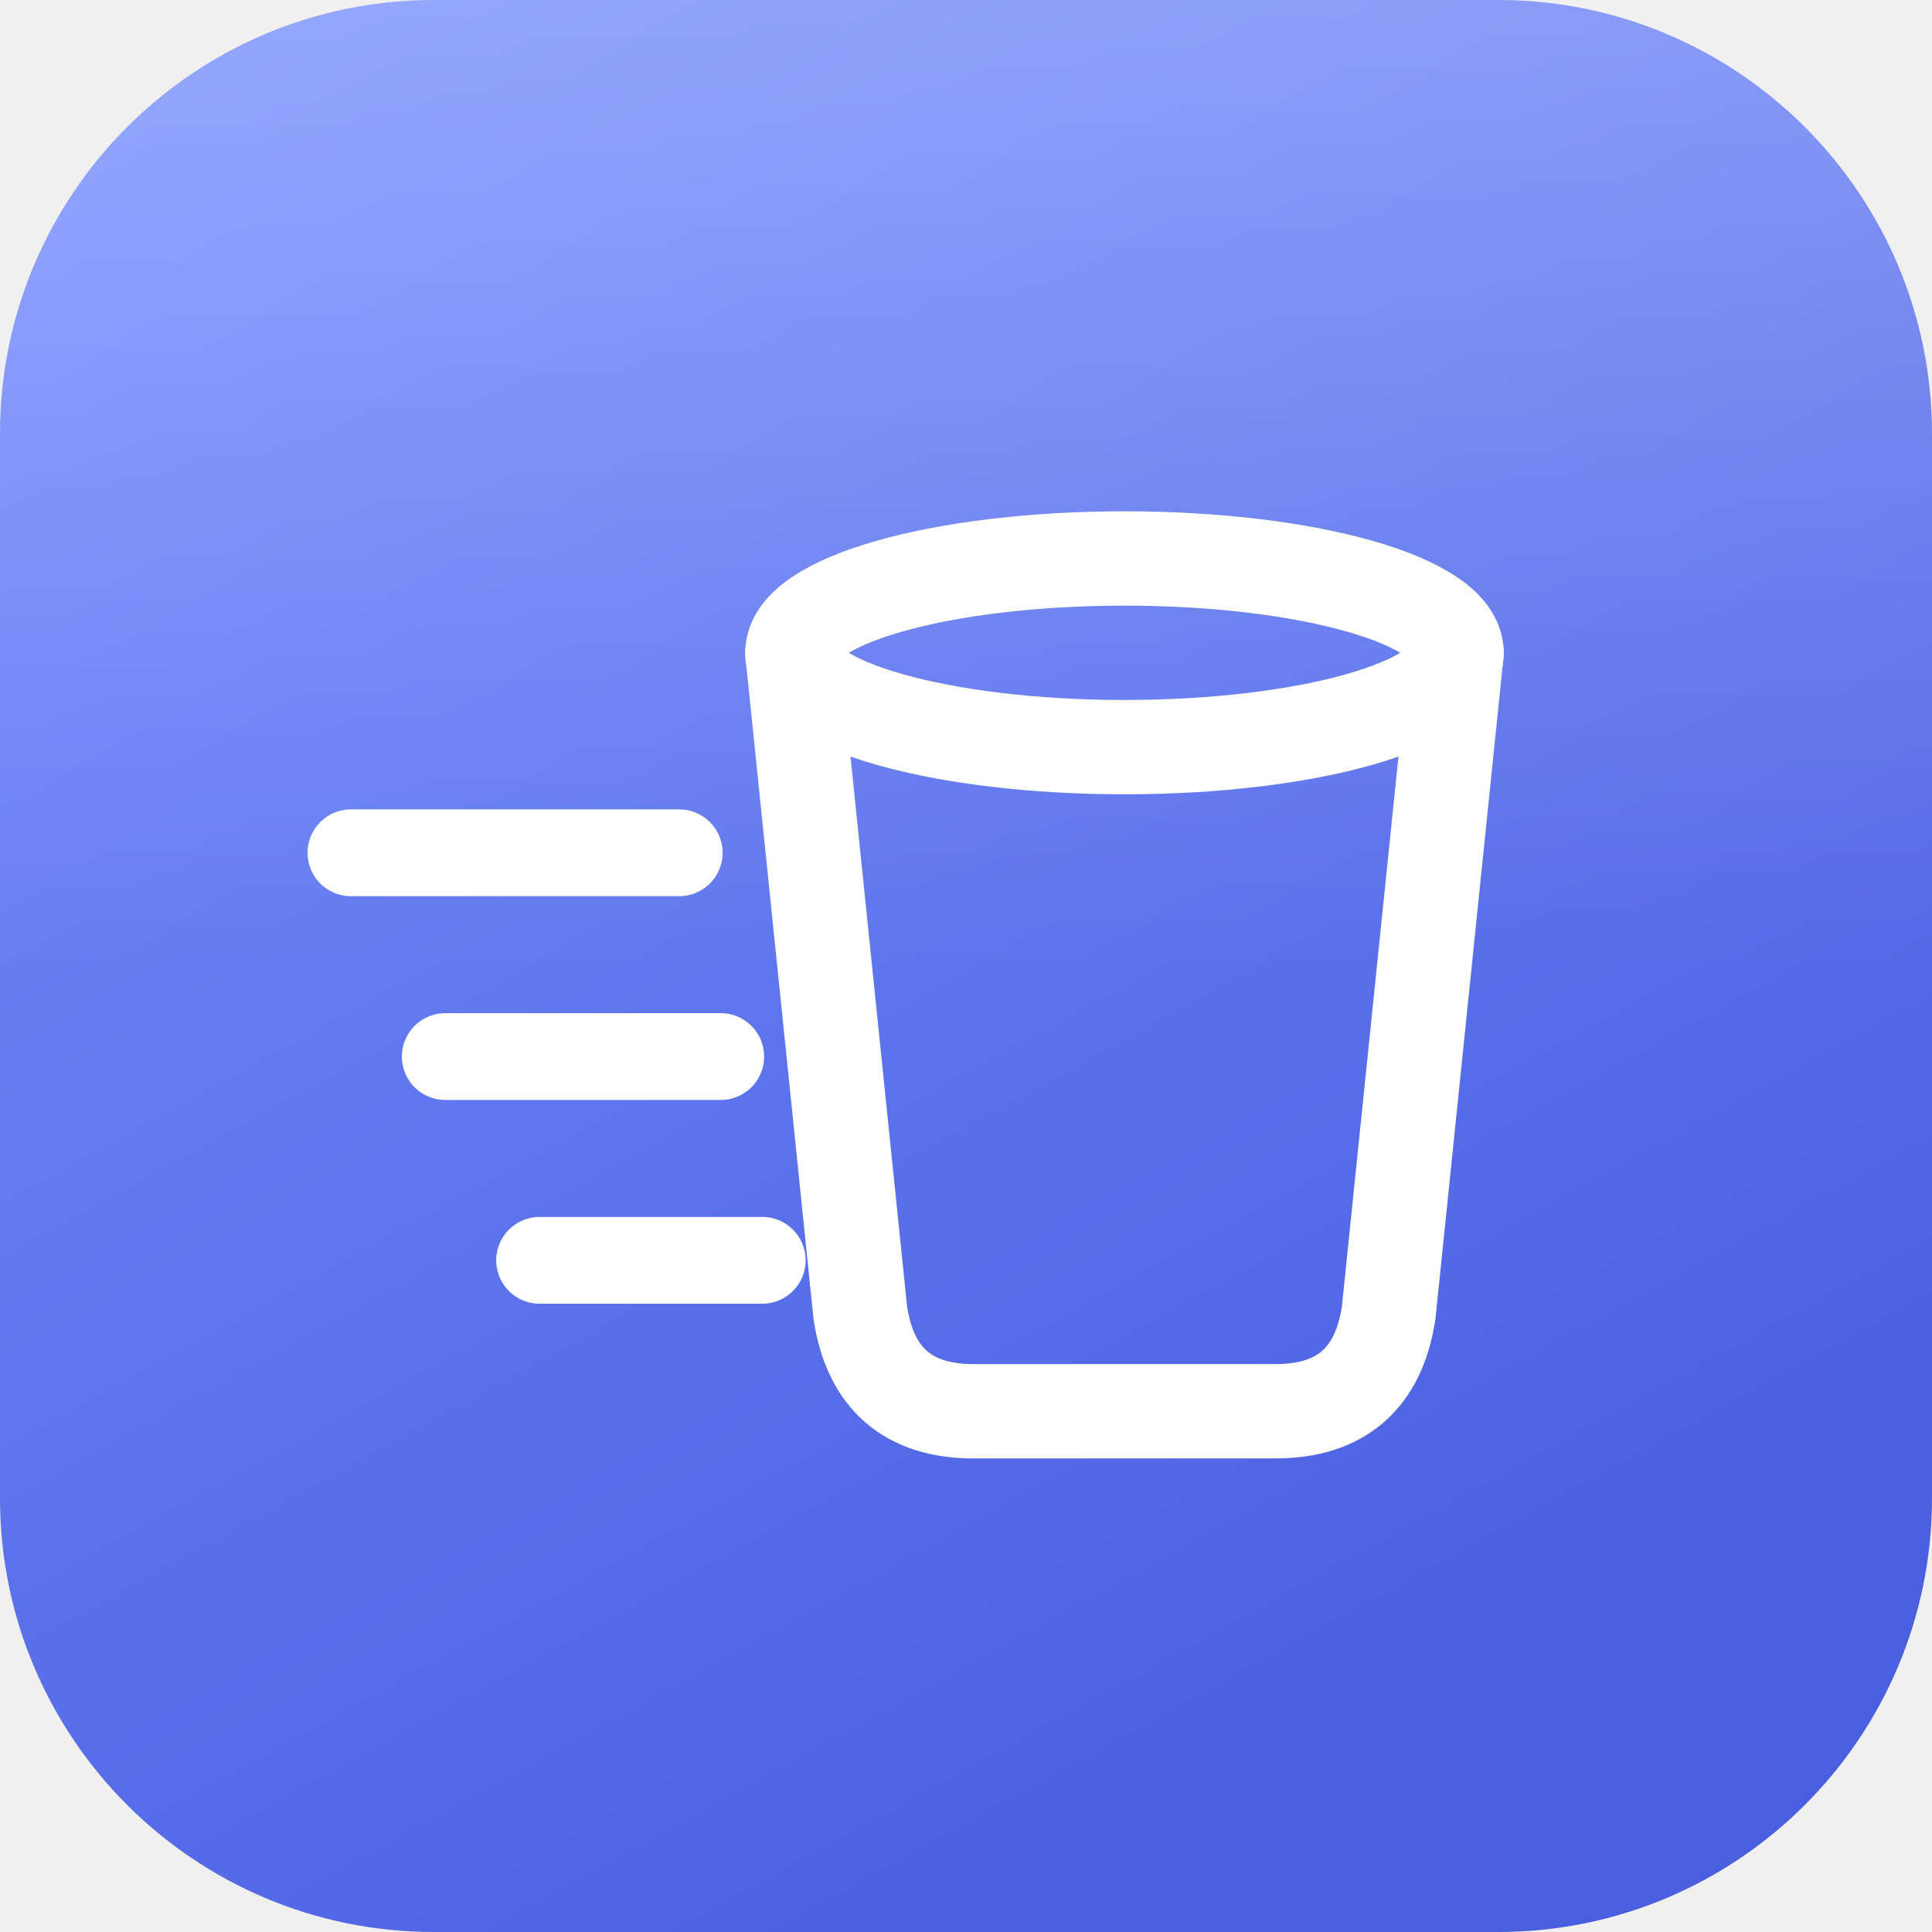
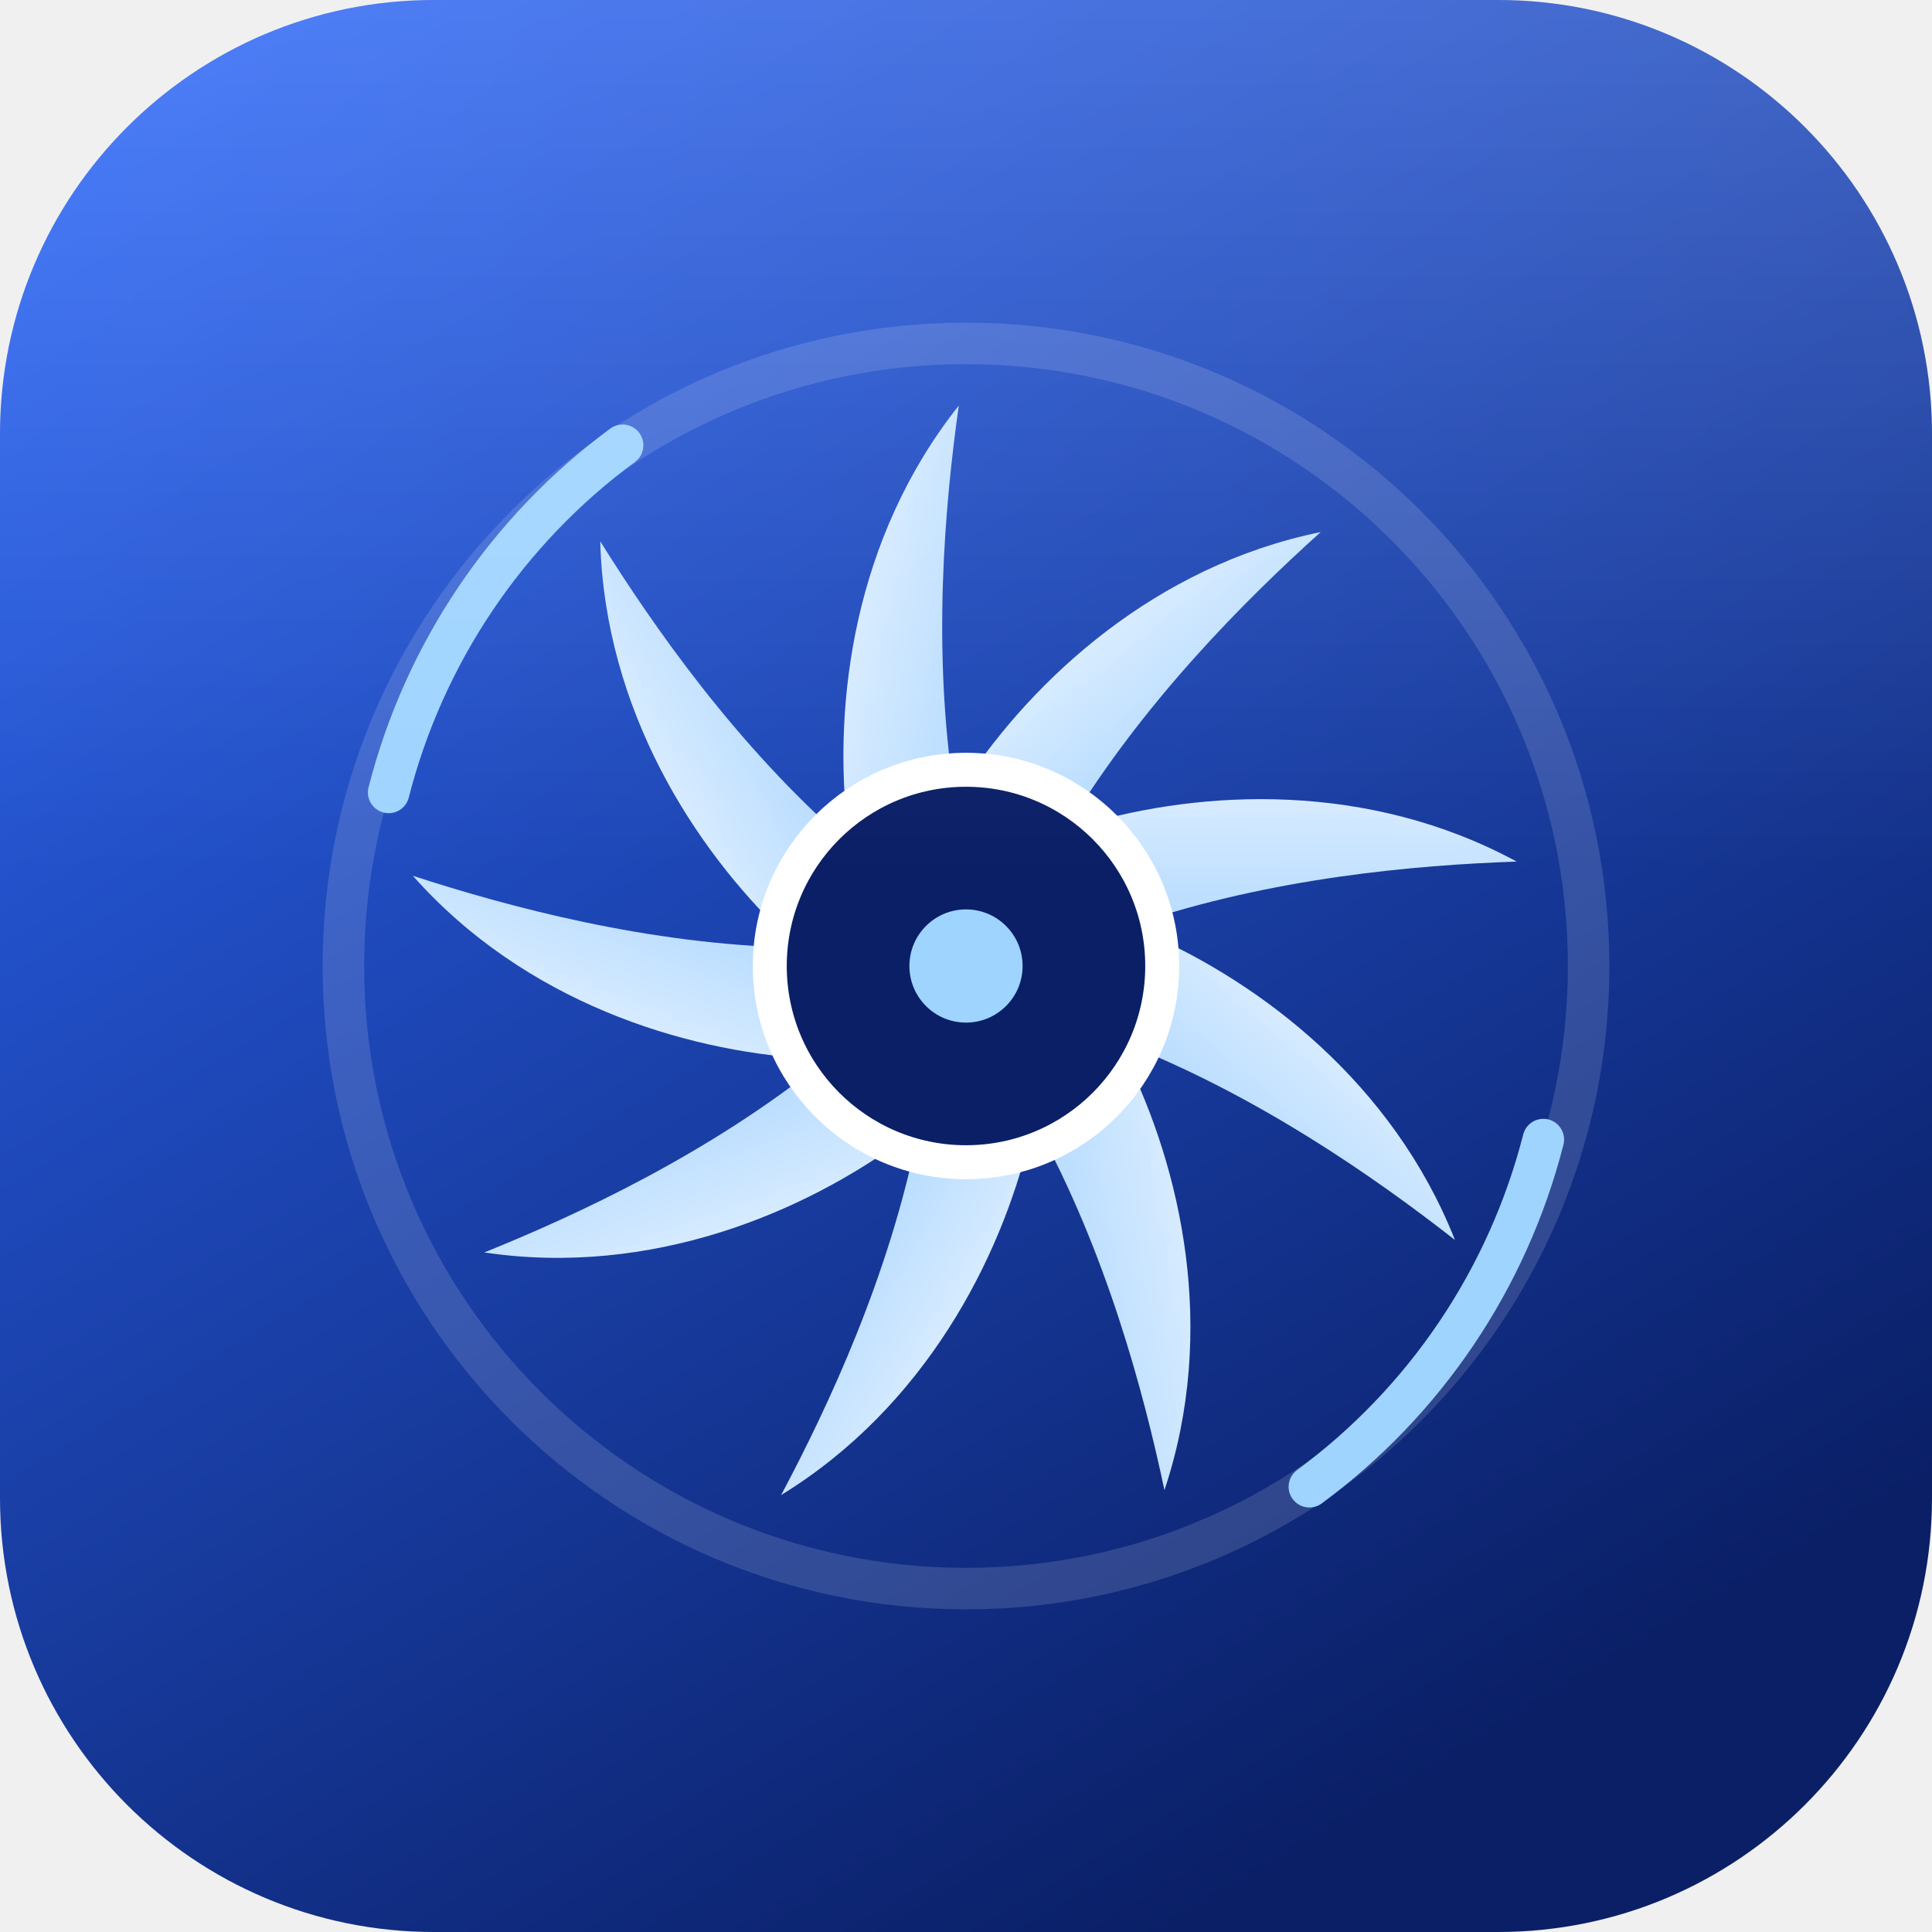
<svg xmlns="http://www.w3.org/2000/svg" viewBox="0 0 1024 1024" width="1024" height="1024">
  <defs>
-     <linearGradient id="fill" x1="0" y1="0" x2="0.55" y2="1">
-       <stop offset="0" stop-color="#7a92ff" />
-       <stop offset="1" stop-color="#4a5fe0" />
+     <linearGradient id="bg" x1="0" y1="0" x2="0.6" y2="1">
+       <stop offset="0" stop-color="#2f6bff" />
+       <stop offset="1" stop-color="#0a1f66" />
    </linearGradient>
    <linearGradient id="sheen" x1="0" y1="0" x2="0" y2="1">
-       <stop offset="0" stop-color="#ffffff" stop-opacity="0.22" />
-       <stop offset="0.5" stop-color="#ffffff" stop-opacity="0" />
+       <stop offset="0" stop-color="#ffffff" stop-opacity="0.16" />
+       <stop offset="0.45" stop-color="#ffffff" stop-opacity="0" />
    </linearGradient>
    <clipPath id="tile">
      <rect width="1024" height="1024" rx="230" />
    </clipPath>
+     <linearGradient id="blade" x1="0" y1="0" x2="1" y2="1">
+       <stop offset="0" stop-color="#ffffff" />
+       <stop offset="1" stop-color="#8fc8ff" />
+     </linearGradient>
  </defs>
  <g clip-path="url(#tile)">
-     <rect width="1024" height="1024" fill="url(#fill)" />
+     <rect width="1024" height="1024" fill="url(#bg)" />
+     <circle cx="512" cy="512" r="330" fill="none" stroke="#ffffff" stroke-opacity="0.14" stroke-width="22" />
+     <path d="M 206 420 A 330 330 0 0 1 330 236" fill="none" stroke="#9fd4ff" stroke-width="22" stroke-linecap="round" />
+     <path d="M 818 604 A 330 330 0 0 1 694 788" fill="none" stroke="#9fd4ff" stroke-width="22" stroke-linecap="round" />
+     <path transform="rotate(0 512 512)" d="M512 414 C 548 360, 612 300, 700 282 C 660 318, 606 372, 566 438 C 548 430, 530 422, 512 414 Z" fill="url(#blade)" />
+     <path transform="rotate(40 512 512)" d="M512 414 C 548 360, 612 300, 700 282 C 660 318, 606 372, 566 438 C 548 430, 530 422, 512 414 Z" fill="url(#blade)" />
+     <path transform="rotate(80 512 512)" d="M512 414 C 548 360, 612 300, 700 282 C 660 318, 606 372, 566 438 C 548 430, 530 422, 512 414 Z" fill="url(#blade)" />
+     <path transform="rotate(120 512 512)" d="M512 414 C 548 360, 612 300, 700 282 C 660 318, 606 372, 566 438 C 548 430, 530 422, 512 414 Z" fill="url(#blade)" />
+     <path transform="rotate(160 512 512)" d="M512 414 C 548 360, 612 300, 700 282 C 660 318, 606 372, 566 438 C 548 430, 530 422, 512 414 Z" fill="url(#blade)" />
+     <path transform="rotate(200 512 512)" d="M512 414 C 548 360, 612 300, 700 282 C 660 318, 606 372, 566 438 C 548 430, 530 422, 512 414 Z" fill="url(#blade)" />
+     <path transform="rotate(240 512 512)" d="M512 414 C 548 360, 612 300, 700 282 C 660 318, 606 372, 566 438 C 548 430, 530 422, 512 414 Z" fill="url(#blade)" />
+     <path transform="rotate(280 512 512)" d="M512 414 C 548 360, 612 300, 700 282 C 660 318, 606 372, 566 438 C 548 430, 530 422, 512 414 Z" fill="url(#blade)" />
+     <path transform="rotate(320 512 512)" d="M512 414 C 548 360, 612 300, 700 282 C 660 318, 606 372, 566 438 C 548 430, 530 422, 512 414 Z" fill="url(#blade)" />
+     <circle cx="512" cy="512" r="104" fill="#0a1f66" />
+     <circle cx="512" cy="512" r="104" fill="none" stroke="#ffffff" stroke-width="18" />
+     <circle cx="512" cy="512" r="30" fill="#9fd4ff" />
    <rect width="1024" height="1024" fill="url(#sheen)" />
-     <g fill="none" stroke="#ffffff" stroke-linecap="round" stroke-linejoin="round" stroke-width="50">
-       <ellipse cx="596" cy="346" rx="176" ry="50" />
-       <path d="M420 346 L 456 696 Q 464 748 516 748 H 676 Q 728 748 736 696 L 772 346" />
-     </g>
-     <g fill="none" stroke="#ffffff" stroke-linecap="round" stroke-linejoin="round" stroke-width="46">
-       <path d="M186 452 H 360" />
-       <path d="M236 560 H 382" />
-       <path d="M286 668 H 404" />
-     </g>
  </g>
</svg>
